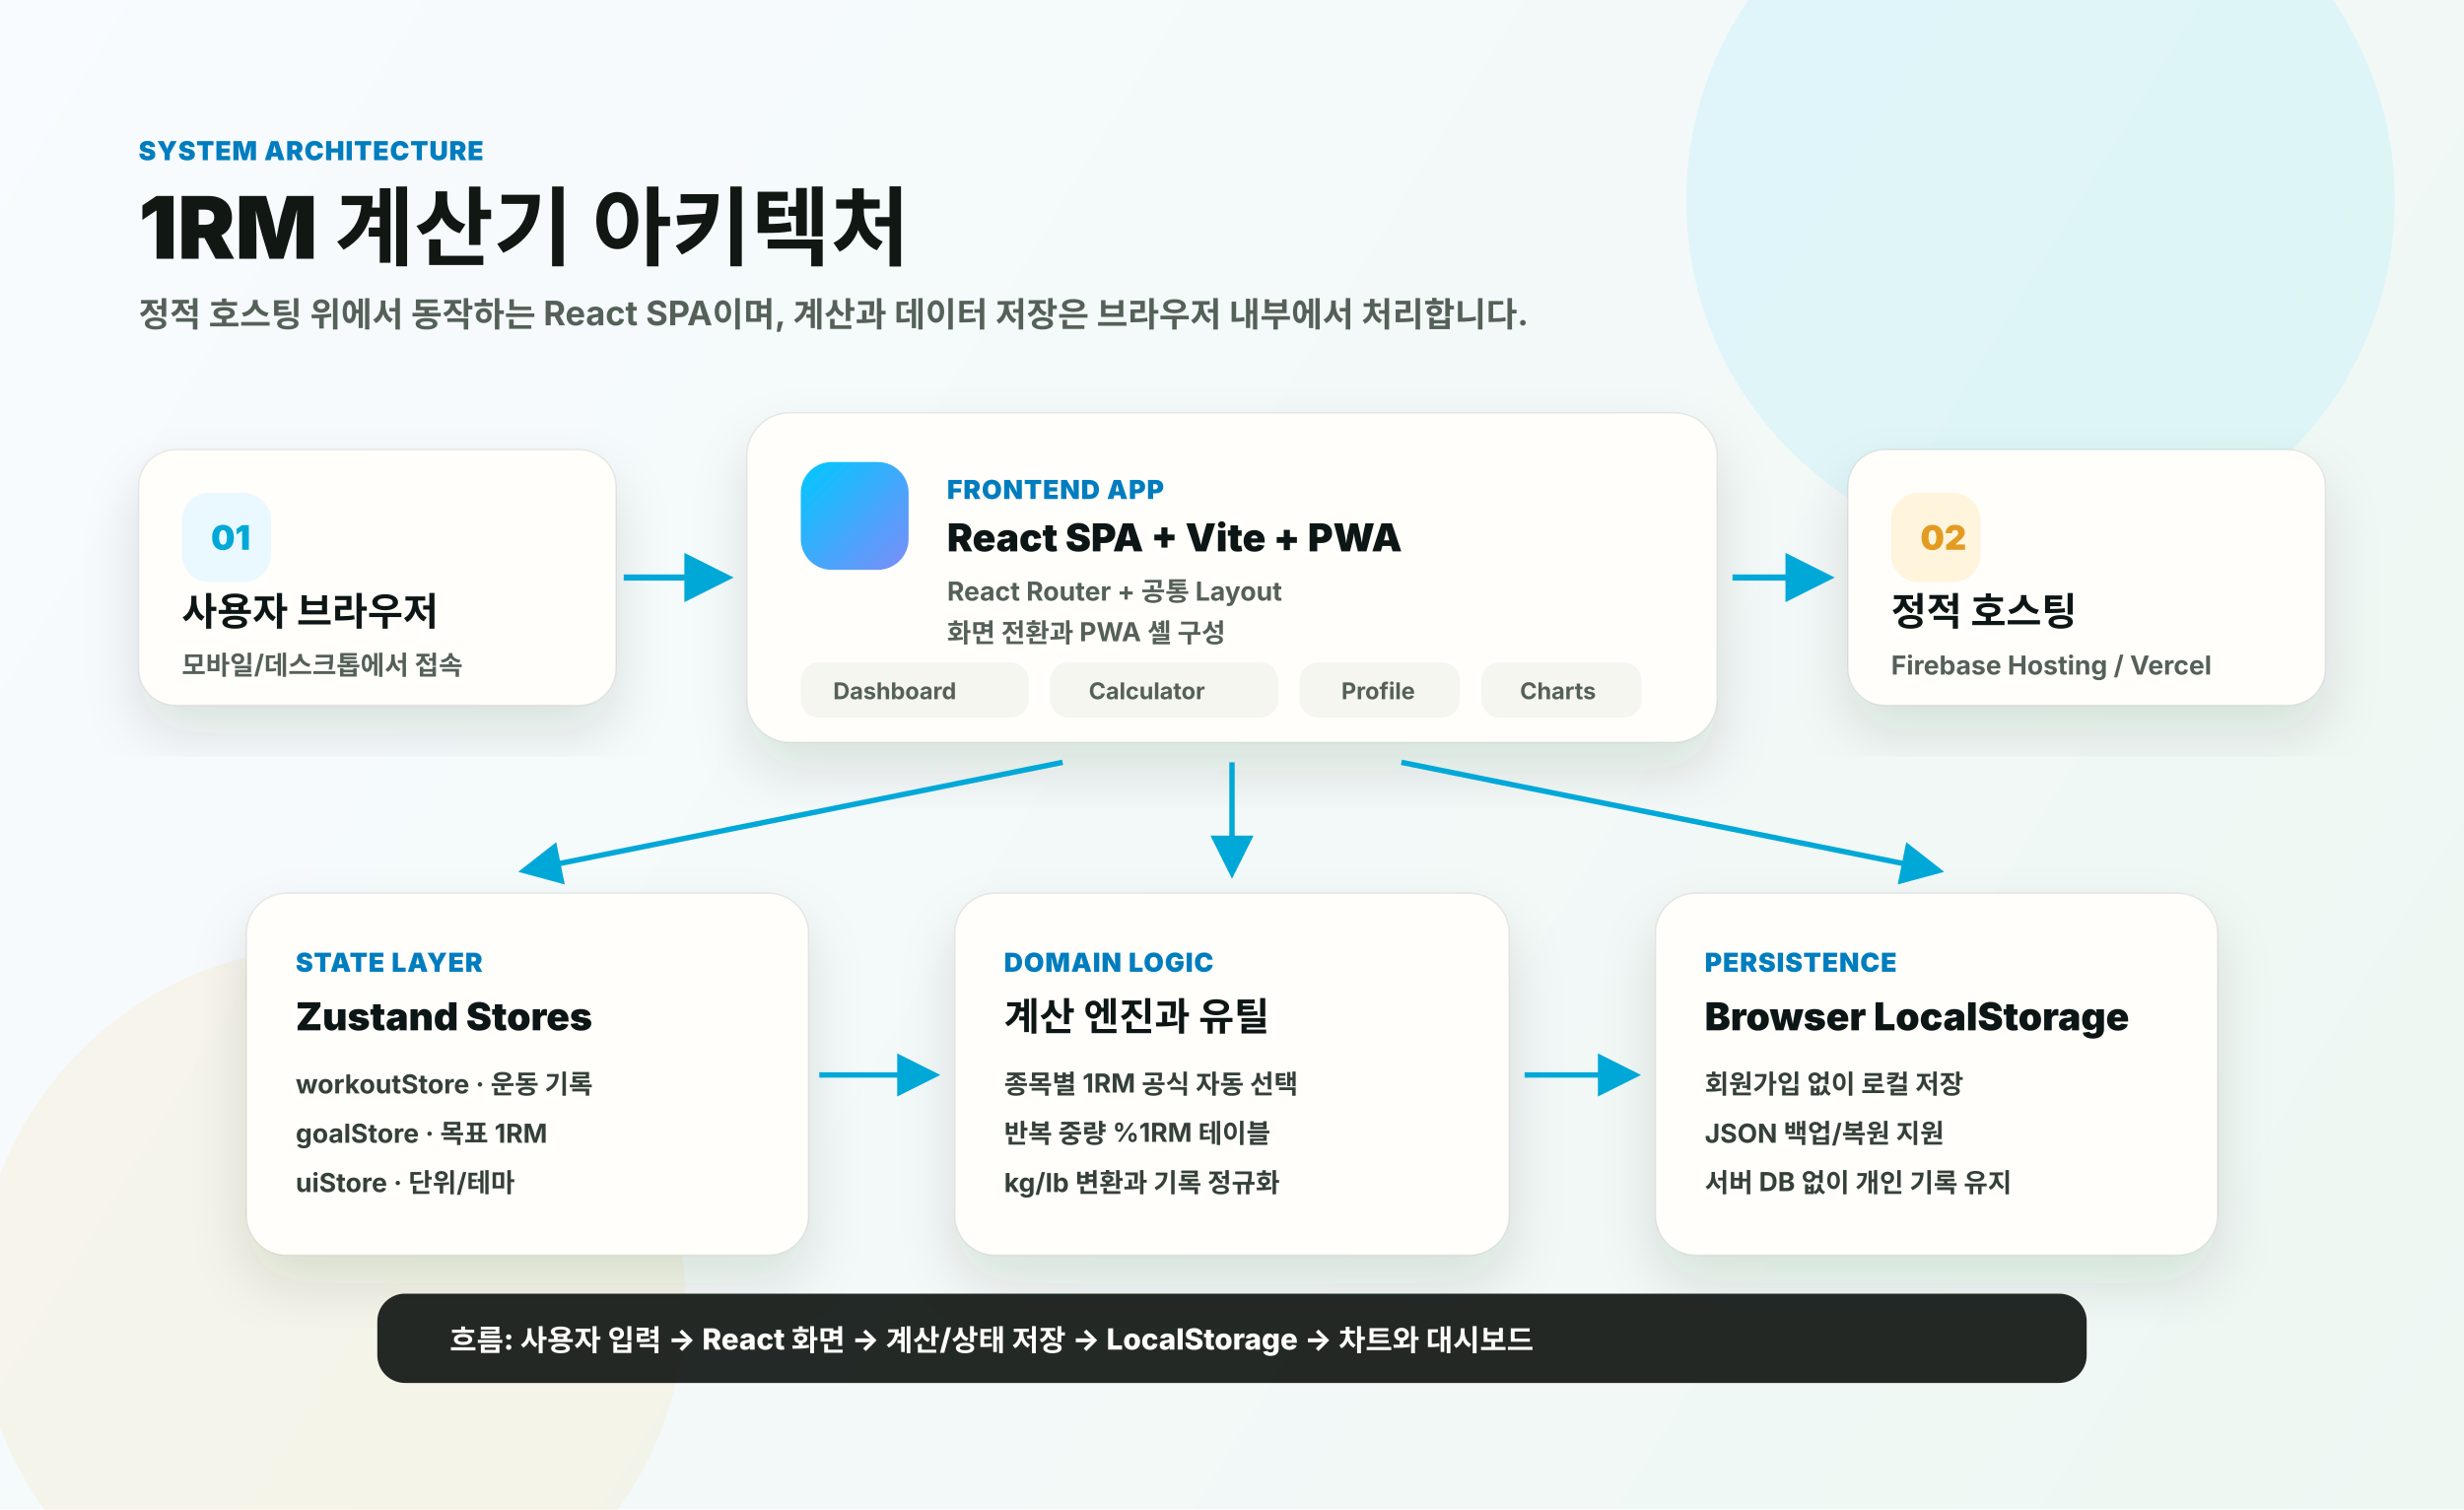
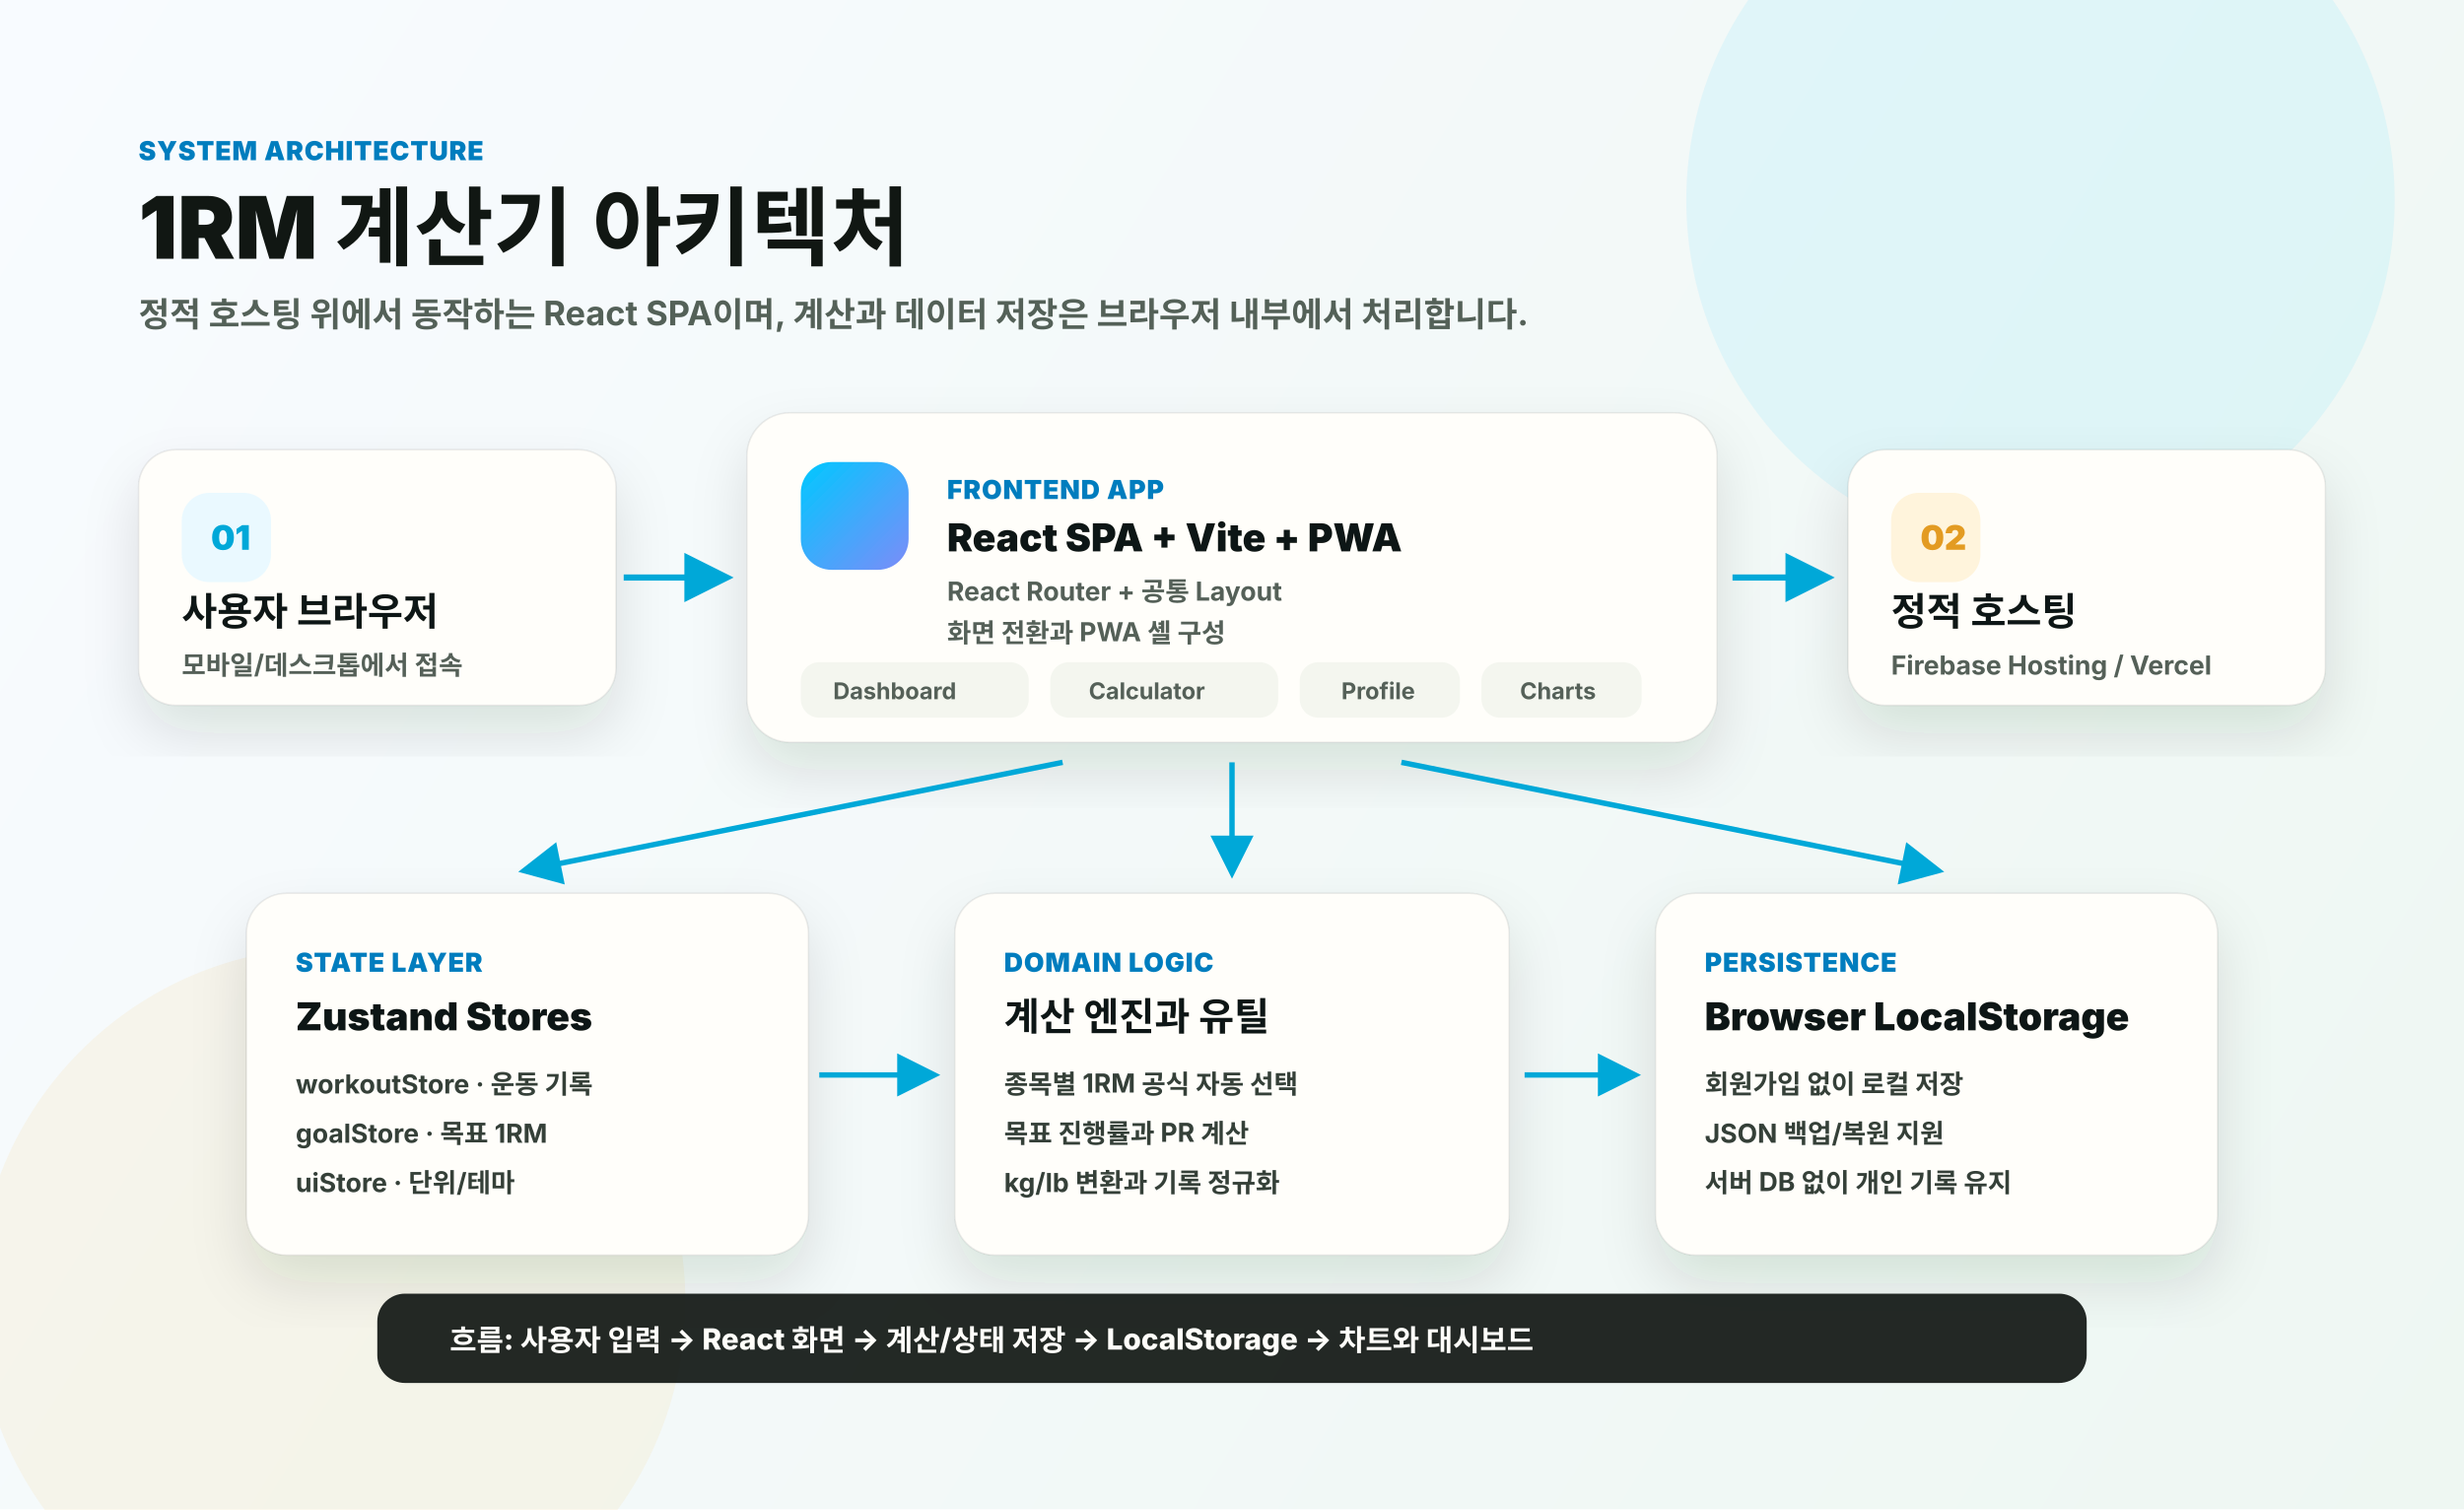
<svg xmlns="http://www.w3.org/2000/svg" width="1600" height="980" viewBox="0 0 1600 980" fill="none">
  <defs>
    <linearGradient id="bg" x1="0" y1="0" x2="1600" y2="980" gradientUnits="userSpaceOnUse">
      <stop offset="0" stop-color="#f8fbff" />
      <stop offset="1" stop-color="#eef7f2" />
    </linearGradient>
    <linearGradient id="accent" x1="0" y1="0" x2="1" y2="1">
      <stop offset="0" stop-color="#00c8ff" />
      <stop offset="1" stop-color="#7c8cf8" />
    </linearGradient>
    <filter id="shadow" x="-20%" y="-20%" width="140%" height="140%" color-interpolation-filters="sRGB">
      <feDropShadow dx="0" dy="18" stdDeviation="18" flood-color="#1f2a22" flood-opacity="0.12" />
    </filter>
    <marker id="arrow" viewBox="0 0 10 10" refX="8" refY="5" markerWidth="8" markerHeight="8" orient="auto-start-reverse">
      <path d="M 0 0 L 10 5 L 0 10 z" fill="#00a8d8" />
    </marker>
    <style>
      .font { font-family: Inter, Pretendard, -apple-system, BlinkMacSystemFont, 'Segoe UI', sans-serif; }
      .title { font-size: 56px; font-weight: 900; fill: #111713; letter-spacing: 0; }
      .sub { font-size: 22px; font-weight: 650; fill: #546158; }
      .boxTitle { font-size: 25px; font-weight: 850; fill: #111713; }
      .boxSub { font-size: 17px; font-weight: 650; fill: #546158; }
      .label { font-size: 17px; font-weight: 850; fill: #007dbe; letter-spacing: .6px; }
      .item { font-size: 17px; font-weight: 720; fill: #344039; }
      .mono { font-size: 15px; font-weight: 750; fill: #546158; }
    </style>
  </defs>
  <rect width="1600" height="980" fill="url(#bg)" />
  <circle cx="1325" cy="130" r="230" fill="#00c8ff" opacity="0.08" />
  <circle cx="215" cy="845" r="230" fill="#f4bd50" opacity="0.10" />
  <g class="font">
    <text x="90" y="104" class="label">SYSTEM ARCHITECTURE</text>
    <text x="90" y="168" class="title">1RM 계산기 아키텍처</text>
    <text x="90" y="212" class="sub">정적 호스팅 위에서 동작하는 React SPA이며, 계산과 데이터 저장은 브라우저 내부에서 처리합니다.</text>
    <g filter="url(#shadow)">
      <rect x="90" y="292" width="310" height="166" rx="24" fill="#fffefa" stroke="rgba(17,23,19,.08)" />
      <rect x="118" y="320" width="58" height="58" rx="18" fill="#eaf9ff" />
      <text x="137" y="357" font-size="22" font-weight="900" fill="#00a8d8">01</text>
      <text x="118" y="406" class="boxTitle">사용자 브라우저</text>
      <text x="118" y="438" class="boxSub">모바일/데스크톱에서 접속</text>
    </g>
    <g filter="url(#shadow)">
      <rect x="485" y="268" width="630" height="214" rx="28" fill="#fffefa" stroke="rgba(17,23,19,.08)" />
      <rect x="520" y="300" width="70" height="70" rx="20" fill="url(#accent)" />
      <text x="615" y="324" class="label">FRONTEND APP</text>
      <text x="615" y="358" class="boxTitle">React SPA + Vite + PWA</text>
      <text x="615" y="390" class="boxSub">React Router + 공통 Layout</text>
      <text x="615" y="417" class="boxSub">화면 전환과 PWA 셸 구성</text>
      <rect x="520" y="430" width="148" height="36" rx="12" fill="#f4f6ef" />
      <text x="541" y="454" class="mono">Dashboard</text>
      <rect x="682" y="430" width="148" height="36" rx="12" fill="#f4f6ef" />
      <text x="707" y="454" class="mono">Calculator</text>
      <rect x="844" y="430" width="104" height="36" rx="12" fill="#f4f6ef" />
      <text x="871" y="454" class="mono">Profile</text>
      <rect x="962" y="430" width="104" height="36" rx="12" fill="#f4f6ef" />
      <text x="987" y="454" class="mono">Charts</text>
    </g>
    <g filter="url(#shadow)">
      <rect x="1200" y="292" width="310" height="166" rx="24" fill="#fffefa" stroke="rgba(17,23,19,.08)" />
      <rect x="1228" y="320" width="58" height="58" rx="18" fill="#fff4dc" />
      <text x="1247" y="357" font-size="22" font-weight="900" fill="#e39b22">02</text>
      <text x="1228" y="406" class="boxTitle">정적 호스팅</text>
      <text x="1228" y="438" class="boxSub">Firebase Hosting / Vercel</text>
    </g>
    <line x1="405" y1="375" x2="470" y2="375" stroke="#00a8d8" stroke-width="4" marker-end="url(#arrow)" />
    <line x1="1125" y1="375" x2="1185" y2="375" stroke="#00a8d8" stroke-width="4" marker-end="url(#arrow)" />
    <g filter="url(#shadow)">
      <rect x="160" y="580" width="365" height="235" rx="26" fill="#fffefa" stroke="rgba(17,23,19,.08)" />
      <text x="192" y="631" class="label">STATE LAYER</text>
      <text x="192" y="669" class="boxTitle">Zustand Stores</text>
      <text x="192" y="710" class="item">workoutStore · 운동 기록</text>
      <text x="192" y="742" class="item">goalStore · 목표 1RM</text>
      <text x="192" y="774" class="item">uiStore · 단위/테마</text>
    </g>
    <g filter="url(#shadow)">
      <rect x="620" y="580" width="360" height="235" rx="26" fill="#fffefa" stroke="rgba(17,23,19,.08)" />
      <text x="652" y="631" class="label">DOMAIN LOGIC</text>
      <text x="652" y="669" class="boxTitle">계산 엔진과 유틸</text>
      <text x="652" y="710" class="item">종목별 1RM 공식 자동 선택</text>
-       <text x="652" y="742" class="item">반복 중량 %1RM 테이블</text>
+       <text x="652" y="742" class="item">목표 진행률과 PR 계산</text>
      <text x="652" y="774" class="item">kg/lb 변환과 기록 정규화</text>
    </g>
    <g filter="url(#shadow)">
      <rect x="1075" y="580" width="365" height="235" rx="26" fill="#fffefa" stroke="rgba(17,23,19,.08)" />
      <text x="1107" y="631" class="label">PERSISTENCE</text>
      <text x="1107" y="669" class="boxTitle">Browser LocalStorage</text>
      <text x="1107" y="710" class="item">회원가입 없이 로컬 저장</text>
      <text x="1107" y="742" class="item">JSON 백업/복원 지원</text>
      <text x="1107" y="774" class="item">서버 DB 없이 개인 기록 유지</text>
    </g>
    <line x1="690" y1="495" x2="342" y2="565" stroke="#00a8d8" stroke-width="3.5" marker-end="url(#arrow)" />
    <line x1="800" y1="495" x2="800" y2="565" stroke="#00a8d8" stroke-width="3.5" marker-end="url(#arrow)" />
    <line x1="910" y1="495" x2="1257" y2="565" stroke="#00a8d8" stroke-width="3.5" marker-end="url(#arrow)" />
    <line x1="532" y1="698" x2="605" y2="698" stroke="#00a8d8" stroke-width="3.5" marker-end="url(#arrow)" />
    <line x1="990" y1="698" x2="1060" y2="698" stroke="#00a8d8" stroke-width="3.5" marker-end="url(#arrow)" />
    <g>
      <rect x="245" y="840" width="1110" height="58" rx="18" fill="#111713" opacity="0.92" />
      <text x="292" y="877" font-size="19" font-weight="800" fill="#fffefa">흐름: 사용자 입력 → React 화면 → 계산/상태 저장 → LocalStorage → 차트와 대시보드</text>
    </g>
  </g>
</svg>
